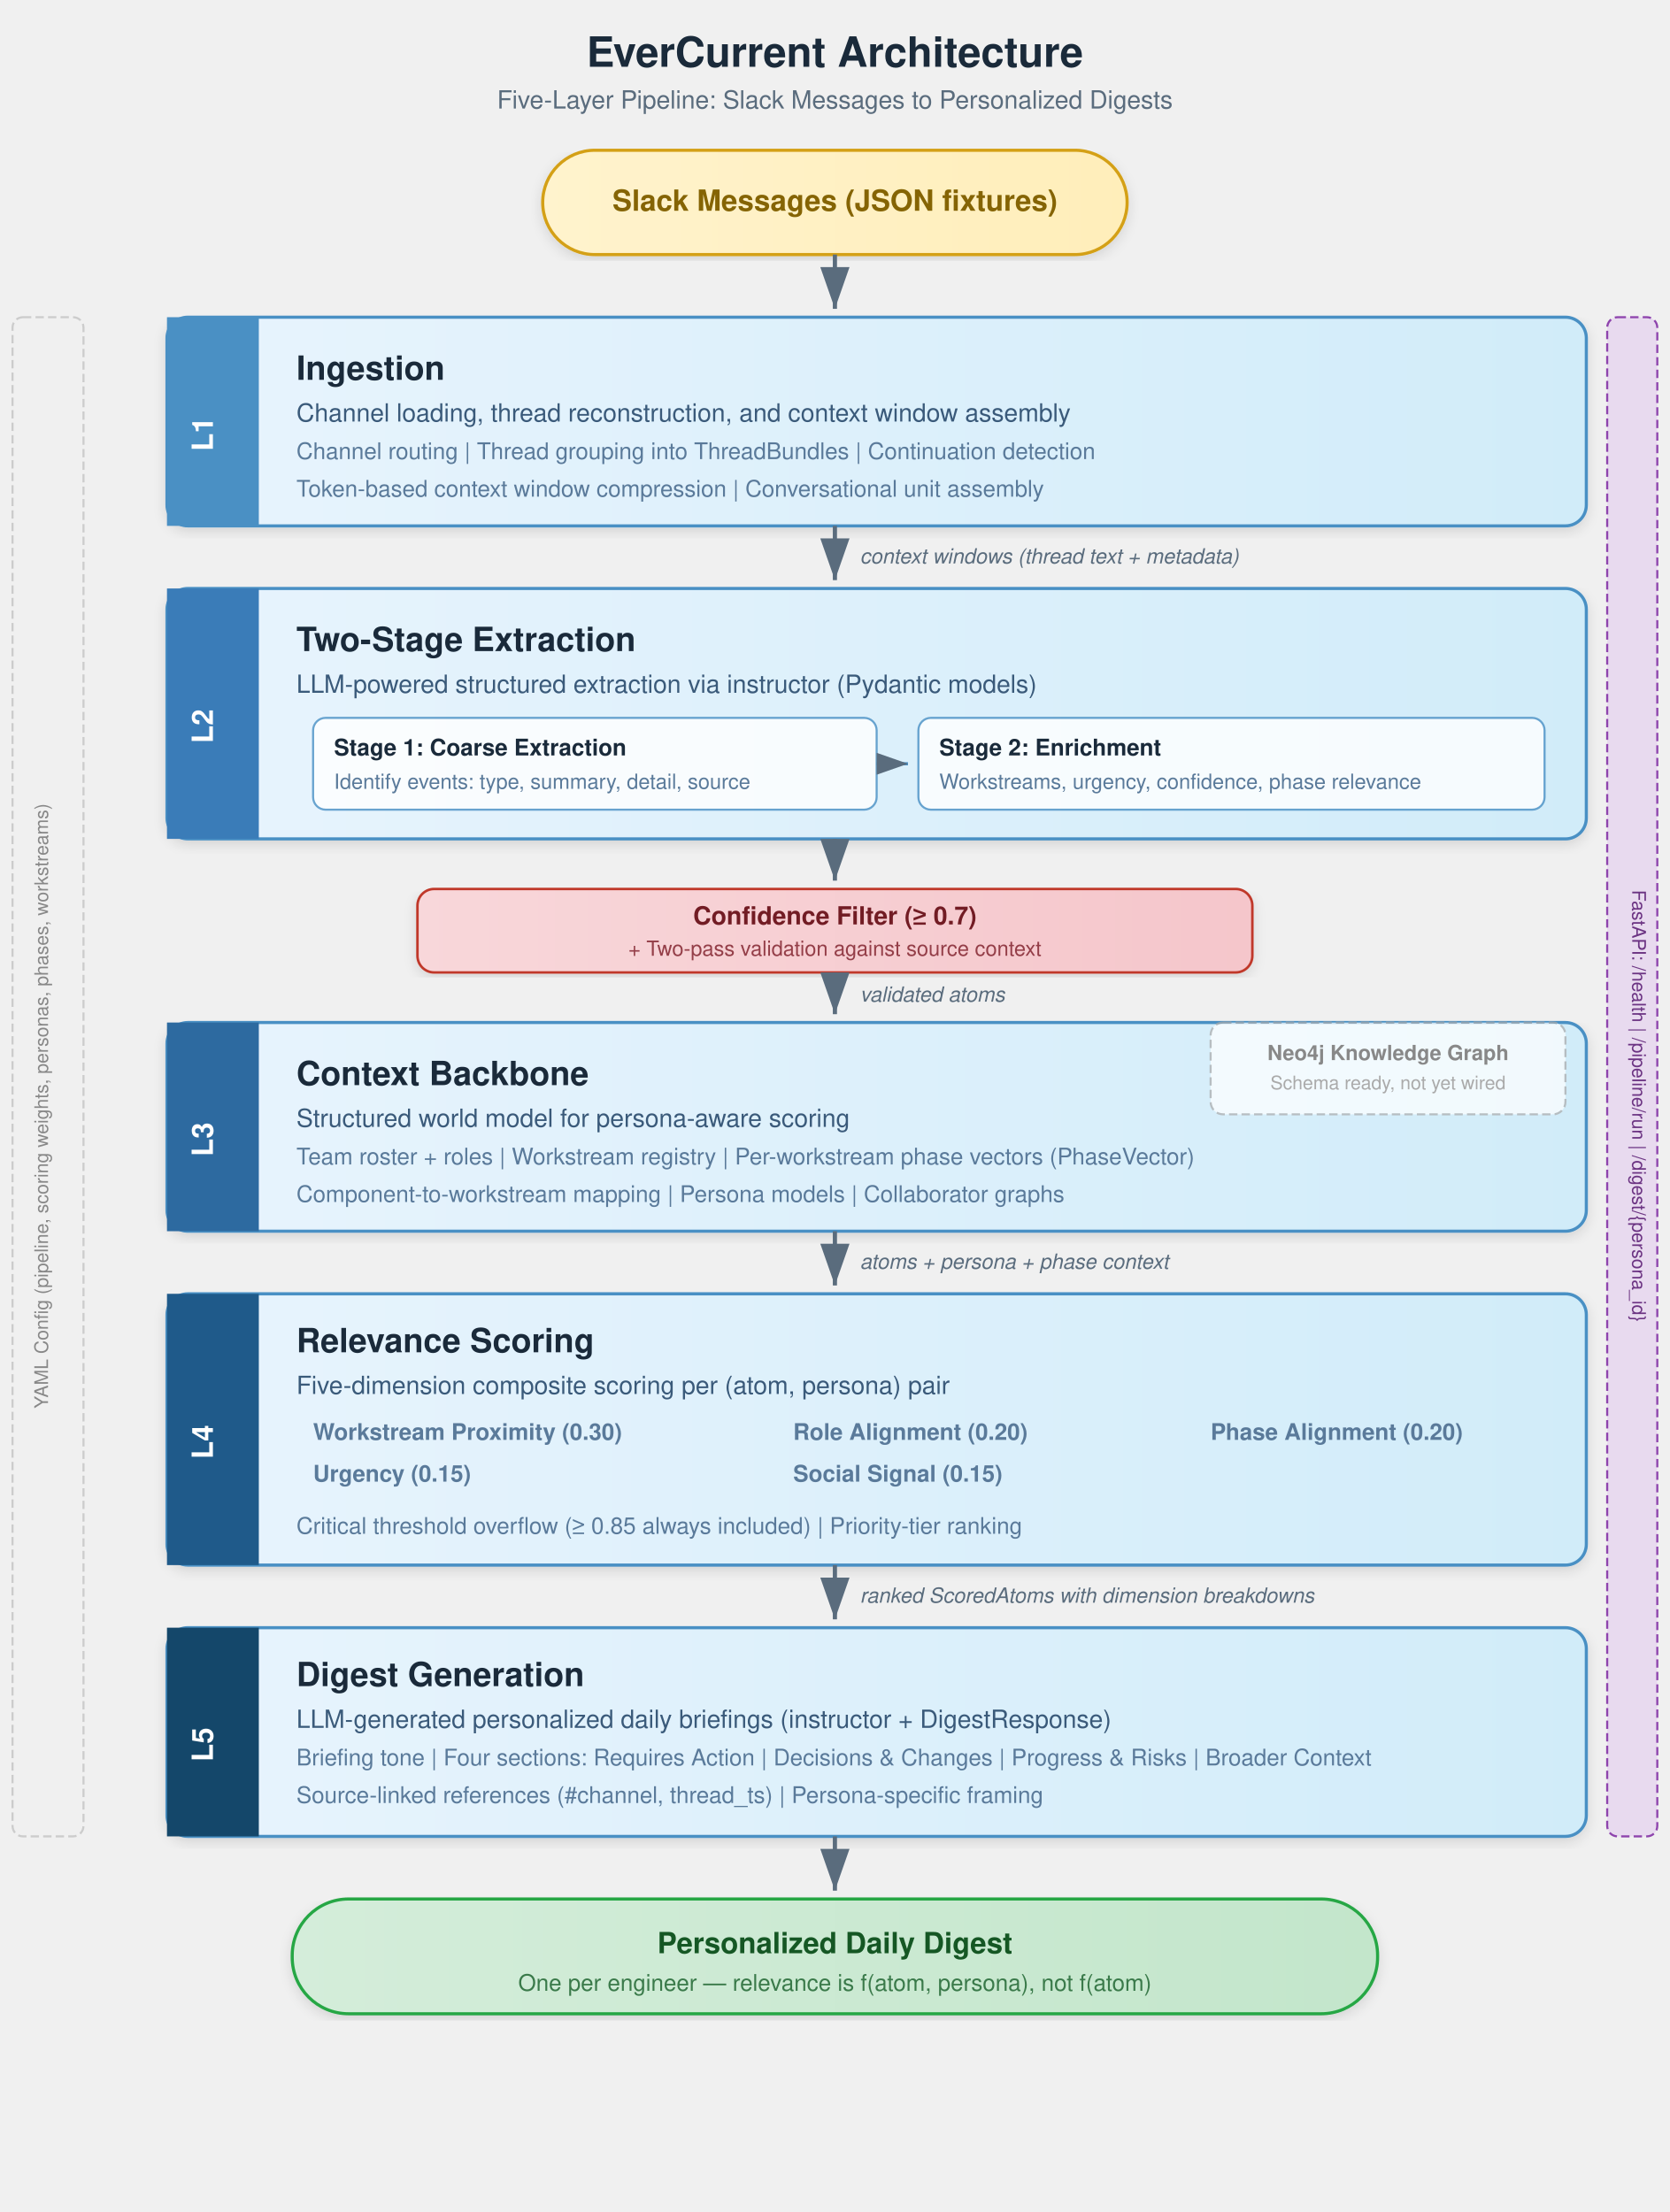
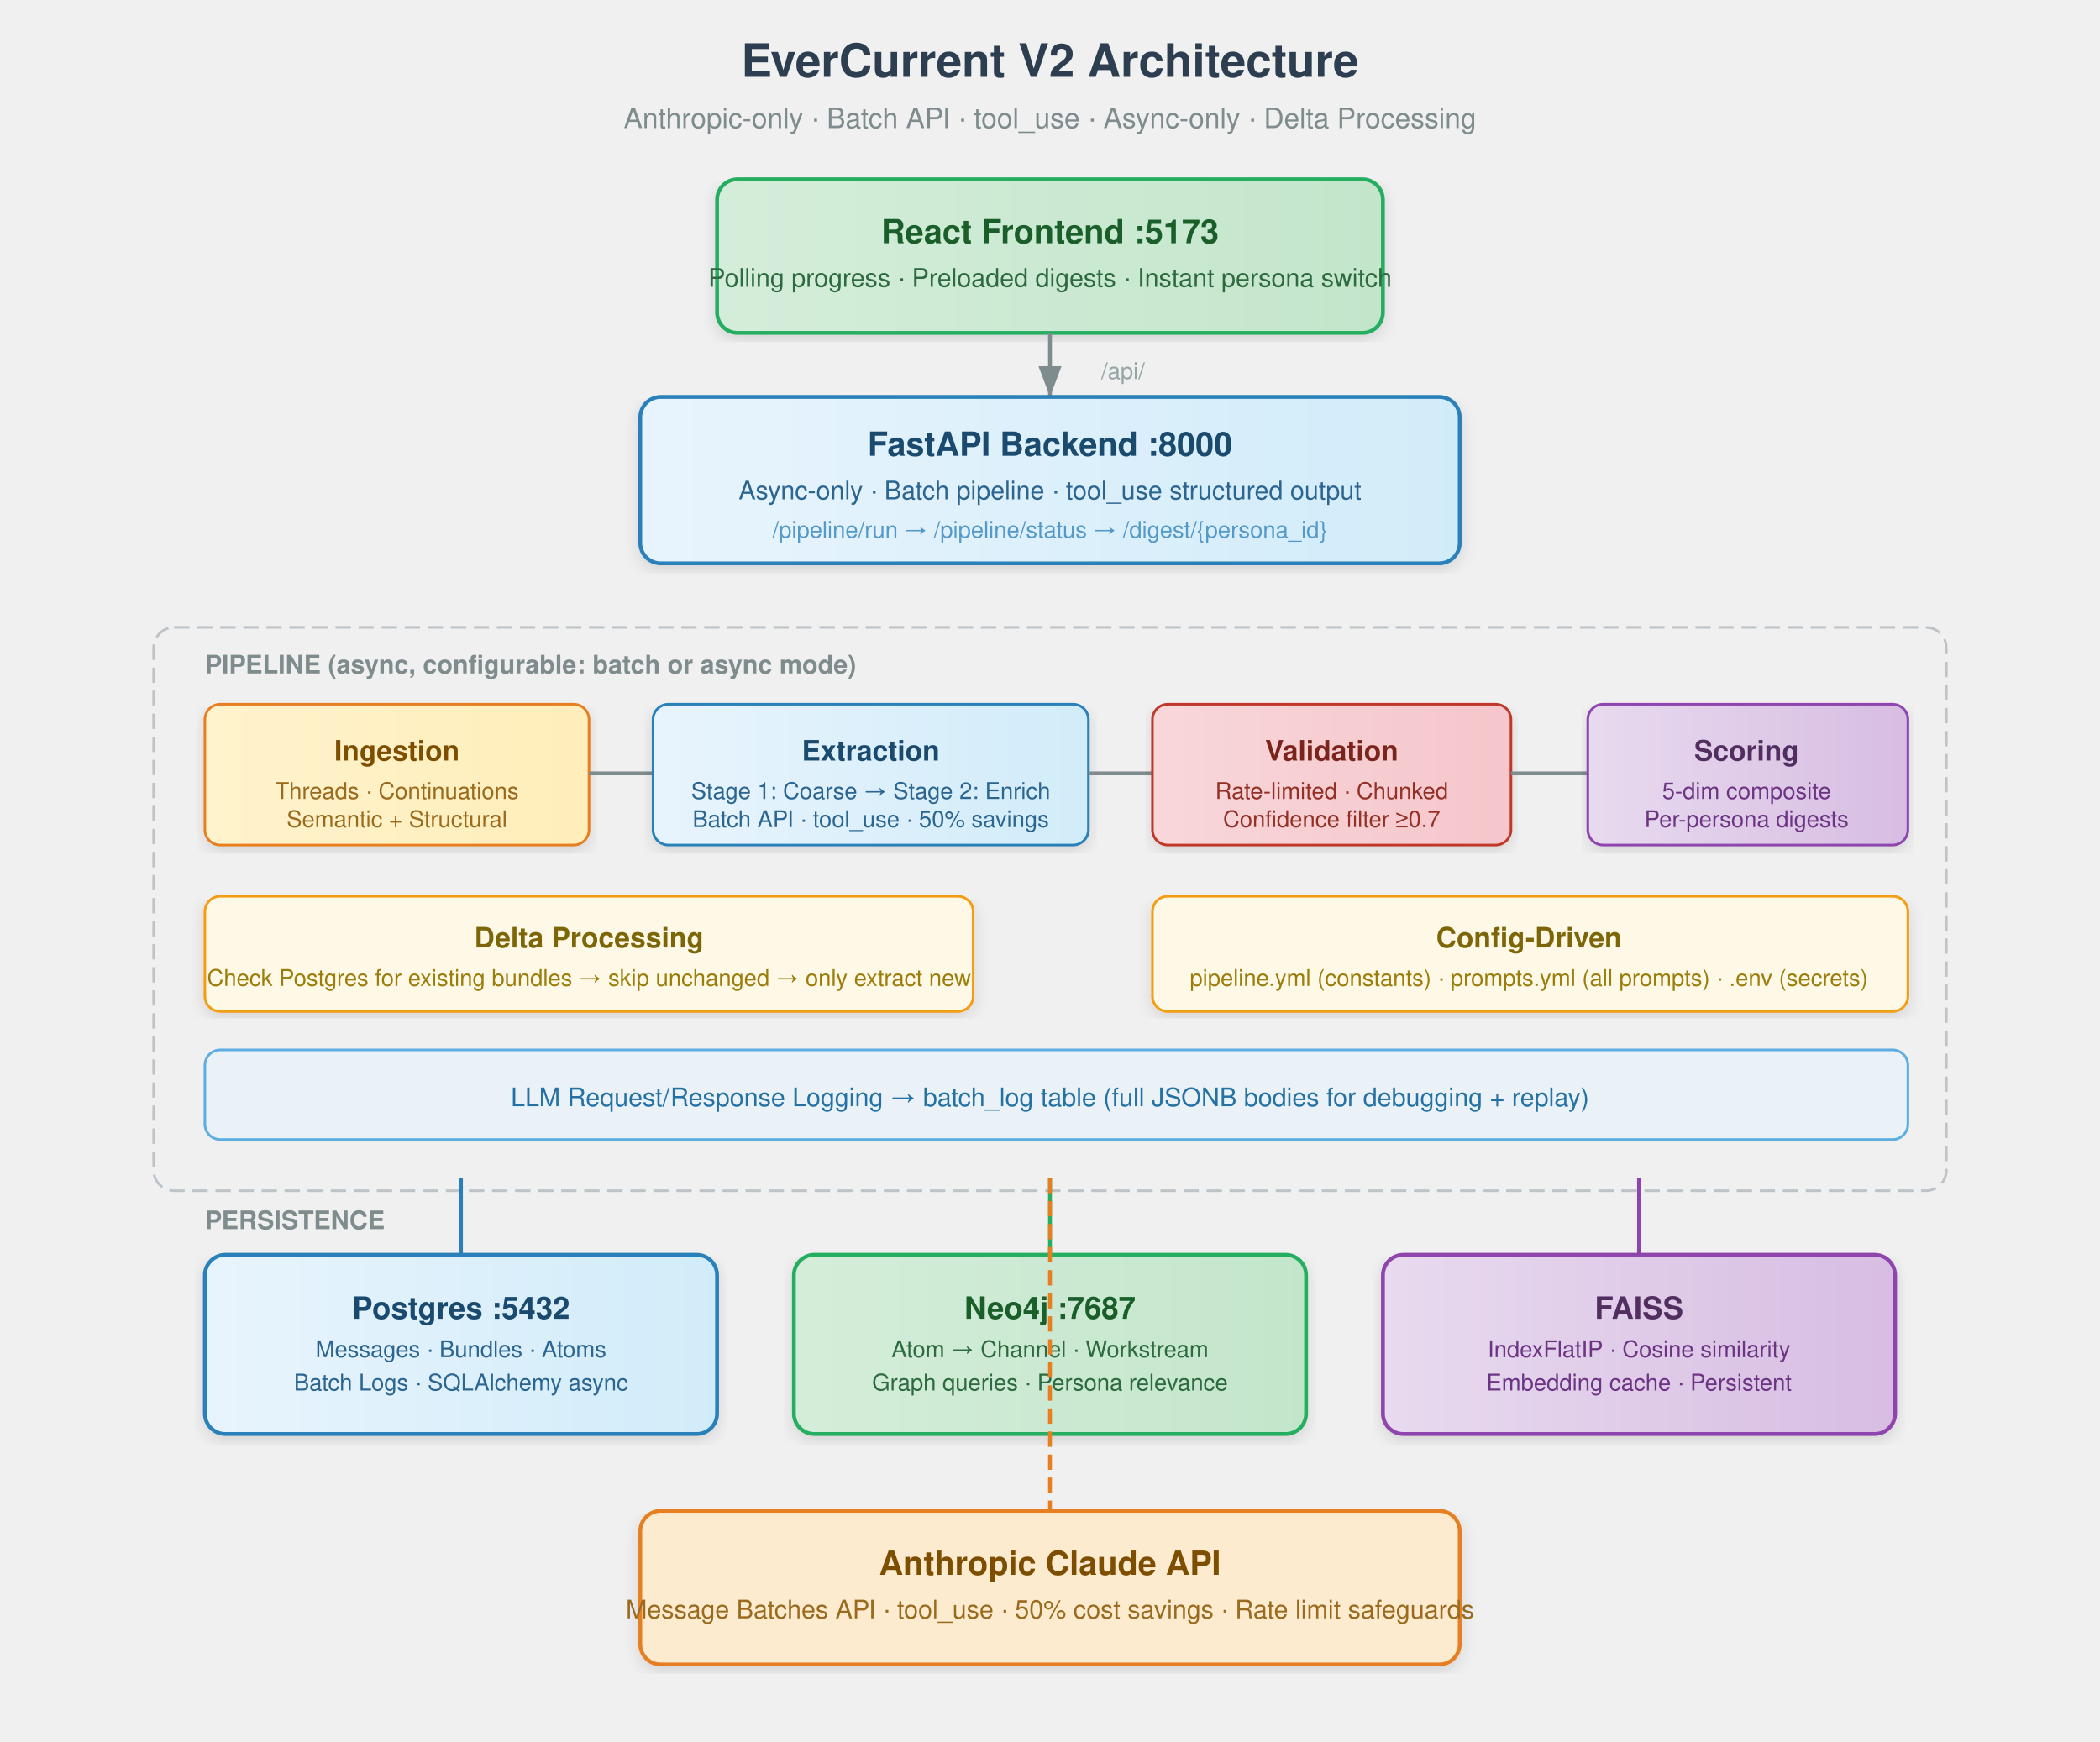
- <svg xmlns="http://www.w3.org/2000/svg" viewBox="0 0 800 1060" font-family="'Segoe UI', Helvetica, Arial, sans-serif">
+ <svg xmlns="http://www.w3.org/2000/svg" viewBox="0 0 820 680" font-family="'Segoe UI', Helvetica, Arial, sans-serif">
  <defs>
-     <linearGradient id="layerGrad" x1="0%" y1="0%" x2="100%" y2="0%">
+     <linearGradient id="blueGrad" x1="0%" y1="0%" x2="100%" y2="0%">
      <stop offset="0%" stop-color="#e8f4fd" />
      <stop offset="100%" stop-color="#d1ecf9" />
    </linearGradient>
-     <linearGradient id="inputGrad" x1="0%" y1="0%" x2="100%" y2="0%">
+     <linearGradient id="greenGrad" x1="0%" y1="0%" x2="100%" y2="0%">
+       <stop offset="0%" stop-color="#d4edda" />
+       <stop offset="100%" stop-color="#c3e6cb" />
+     </linearGradient>
+     <linearGradient id="orangeGrad" x1="0%" y1="0%" x2="100%" y2="0%">
      <stop offset="0%" stop-color="#fff3cd" />
      <stop offset="100%" stop-color="#ffeeba" />
    </linearGradient>
-     <linearGradient id="outputGrad" x1="0%" y1="0%" x2="100%" y2="0%">
-       <stop offset="0%" stop-color="#d4edda" />
-       <stop offset="100%" stop-color="#c3e6cb" />
-     </linearGradient>
-     <linearGradient id="filterGrad" x1="0%" y1="0%" x2="100%" y2="0%">
+     <linearGradient id="redGrad" x1="0%" y1="0%" x2="100%" y2="0%">
      <stop offset="0%" stop-color="#f8d7da" />
      <stop offset="100%" stop-color="#f5c6cb" />
+     </linearGradient>
+     <linearGradient id="purpleGrad" x1="0%" y1="0%" x2="100%" y2="0%">
+       <stop offset="0%" stop-color="#e8daef" />
+       <stop offset="100%" stop-color="#d7bde2" />
    </linearGradient>
    <filter id="shadow" x="-2%" y="-2%" width="104%" height="108%">
      <feDropShadow dx="0" dy="2" stdDeviation="3" flood-opacity="0.12" />
    </filter>
-     <marker id="arrow" markerWidth="10" markerHeight="7" refX="10" refY="3.5" orient="auto">
-       <polygon points="0 0, 10 3.5, 0 7" fill="#5a6c7d" />
+   </defs>
+   <text x="410" y="30" text-anchor="middle" font-size="18" font-weight="bold" fill="#2c3e50">EverCurrent V2 Architecture</text>
+   <text x="410" y="50" text-anchor="middle" font-size="11" fill="#7f8c8d">Anthropic-only · Batch API · tool_use · Async-only · Delta Processing</text>
+   <rect x="280" y="70" width="260" height="60" rx="8" fill="url(#greenGrad)" stroke="#27ae60" stroke-width="1.5" filter="url(#shadow)" />
+   <text x="410" y="95" text-anchor="middle" font-size="13" font-weight="bold" fill="#1a5e2a">React Frontend :5173</text>
+   <text x="410" y="112" text-anchor="middle" font-size="10" fill="#2d6a3f">Polling progress · Preloaded digests · Instant persona switch</text>
+   <line x1="410" y1="130" x2="410" y2="155" stroke="#7f8c8d" stroke-width="1.5" marker-end="url(#arrowhead)" />
+   <text x="430" y="148" font-size="9" fill="#95a5a6">/api/</text>
+   <rect x="250" y="155" width="320" height="65" rx="8" fill="url(#blueGrad)" stroke="#2980b9" stroke-width="1.5" filter="url(#shadow)" />
+   <text x="410" y="178" text-anchor="middle" font-size="13" font-weight="bold" fill="#1a4a6e">FastAPI Backend :8000</text>
+   <text x="410" y="195" text-anchor="middle" font-size="10" fill="#2c6690">Async-only · Batch pipeline · tool_use structured output</text>
+   <text x="410" y="210" text-anchor="middle" font-size="9" fill="#5499c7">/pipeline/run → /pipeline/status → /digest/{persona_id}</text>
+   <rect x="60" y="245" width="700" height="220" rx="8" fill="none" stroke="#bdc3c7" stroke-width="1" stroke-dasharray="6,3" />
+   <text x="80" y="263" font-size="10" font-weight="bold" fill="#7f8c8d">PIPELINE (async, configurable: batch or async mode)</text>
+   <rect x="80" y="275" width="150" height="55" rx="6" fill="url(#orangeGrad)" stroke="#e67e22" stroke-width="1" filter="url(#shadow)" />
+   <text x="155" y="297" text-anchor="middle" font-size="11" font-weight="bold" fill="#7d4e00">Ingestion</text>
+   <text x="155" y="312" text-anchor="middle" font-size="9" fill="#9a6b1e">Threads · Continuations</text>
+   <text x="155" y="323" text-anchor="middle" font-size="9" fill="#9a6b1e">Semantic + Structural</text>
+   <line x1="230" y1="302" x2="255" y2="302" stroke="#7f8c8d" stroke-width="1.5" />
+   <rect x="255" y="275" width="170" height="55" rx="6" fill="url(#blueGrad)" stroke="#2980b9" stroke-width="1" filter="url(#shadow)" />
+   <text x="340" y="297" text-anchor="middle" font-size="11" font-weight="bold" fill="#1a4a6e">Extraction</text>
+   <text x="340" y="312" text-anchor="middle" font-size="9" fill="#2c6690">Stage 1: Coarse → Stage 2: Enrich</text>
+   <text x="340" y="323" text-anchor="middle" font-size="9" fill="#2c6690">Batch API · tool_use · 50% savings</text>
+   <line x1="425" y1="302" x2="450" y2="302" stroke="#7f8c8d" stroke-width="1.5" />
+   <rect x="450" y="275" width="140" height="55" rx="6" fill="url(#redGrad)" stroke="#c0392b" stroke-width="1" filter="url(#shadow)" />
+   <text x="520" y="297" text-anchor="middle" font-size="11" font-weight="bold" fill="#7b241c">Validation</text>
+   <text x="520" y="312" text-anchor="middle" font-size="9" fill="#943126">Rate-limited · Chunked</text>
+   <text x="520" y="323" text-anchor="middle" font-size="9" fill="#943126">Confidence filter ≥0.7</text>
+   <line x1="590" y1="302" x2="620" y2="302" stroke="#7f8c8d" stroke-width="1.5" />
+   <rect x="620" y="275" width="125" height="55" rx="6" fill="url(#purpleGrad)" stroke="#8e44ad" stroke-width="1" filter="url(#shadow)" />
+   <text x="682" y="297" text-anchor="middle" font-size="11" font-weight="bold" fill="#512e5f">Scoring</text>
+   <text x="682" y="312" text-anchor="middle" font-size="9" fill="#6c3483">5-dim composite</text>
+   <text x="682" y="323" text-anchor="middle" font-size="9" fill="#6c3483">Per-persona digests</text>
+   <rect x="80" y="350" width="300" height="45" rx="6" fill="#fef9e7" stroke="#f39c12" stroke-width="1" filter="url(#shadow)" />
+   <text x="230" y="370" text-anchor="middle" font-size="11" font-weight="bold" fill="#7d6608">Delta Processing</text>
+   <text x="230" y="385" text-anchor="middle" font-size="9" fill="#9a7d0a">Check Postgres for existing bundles → skip unchanged → only extract new</text>
+   <rect x="450" y="350" width="295" height="45" rx="6" fill="#fef9e7" stroke="#f39c12" stroke-width="1" filter="url(#shadow)" />
+   <text x="597" y="370" text-anchor="middle" font-size="11" font-weight="bold" fill="#7d6608">Config-Driven</text>
+   <text x="597" y="385" text-anchor="middle" font-size="9" fill="#9a7d0a">pipeline.yml (constants) · prompts.yml (all prompts) · .env (secrets)</text>
+   <rect x="80" y="410" width="665" height="35" rx="6" fill="#eaf2f8" stroke="#5dade2" stroke-width="1" />
+   <text x="410" y="432" text-anchor="middle" font-size="10" fill="#2471a3">LLM Request/Response Logging → batch_log table (full JSONB bodies for debugging + replay)</text>
+   <text x="80" y="480" font-size="10" font-weight="bold" fill="#7f8c8d">PERSISTENCE</text>
+   <rect x="80" y="490" width="200" height="70" rx="8" fill="url(#blueGrad)" stroke="#2980b9" stroke-width="1.5" filter="url(#shadow)" />
+   <text x="180" y="515" text-anchor="middle" font-size="12" font-weight="bold" fill="#1a4a6e">Postgres :5432</text>
+   <text x="180" y="530" text-anchor="middle" font-size="9" fill="#2c6690">Messages · Bundles · Atoms</text>
+   <text x="180" y="543" text-anchor="middle" font-size="9" fill="#2c6690">Batch Logs · SQLAlchemy async</text>
+   <rect x="310" y="490" width="200" height="70" rx="8" fill="url(#greenGrad)" stroke="#27ae60" stroke-width="1.5" filter="url(#shadow)" />
+   <text x="410" y="515" text-anchor="middle" font-size="12" font-weight="bold" fill="#1a5e2a">Neo4j :7687</text>
+   <text x="410" y="530" text-anchor="middle" font-size="9" fill="#2d6a3f">Atom → Channel · Workstream</text>
+   <text x="410" y="543" text-anchor="middle" font-size="9" fill="#2d6a3f">Graph queries · Persona relevance</text>
+   <rect x="540" y="490" width="200" height="70" rx="8" fill="url(#purpleGrad)" stroke="#8e44ad" stroke-width="1.5" filter="url(#shadow)" />
+   <text x="640" y="515" text-anchor="middle" font-size="12" font-weight="bold" fill="#512e5f">FAISS</text>
+   <text x="640" y="530" text-anchor="middle" font-size="9" fill="#6c3483">IndexFlatIP · Cosine similarity</text>
+   <text x="640" y="543" text-anchor="middle" font-size="9" fill="#6c3483">Embedding cache · Persistent</text>
+   <rect x="250" y="590" width="320" height="60" rx="8" fill="#fdebd0" stroke="#e67e22" stroke-width="1.5" filter="url(#shadow)" />
+   <text x="410" y="615" text-anchor="middle" font-size="13" font-weight="bold" fill="#7d4e00">Anthropic Claude API</text>
+   <text x="410" y="632" text-anchor="middle" font-size="10" fill="#9a6b1e">Message Batches API · tool_use · 50% cost savings · Rate limit safeguards</text>
+   <line x1="180" y1="460" x2="180" y2="490" stroke="#2980b9" stroke-width="1.5" />
+   <line x1="410" y1="460" x2="410" y2="490" stroke="#27ae60" stroke-width="1.5" />
+   <line x1="640" y1="460" x2="640" y2="490" stroke="#8e44ad" stroke-width="1.5" />
+   <line x1="410" y1="460" x2="410" y2="590" stroke="#e67e22" stroke-width="1.5" stroke-dasharray="6,3" />
+   <defs>
+     <marker id="arrowhead" markerWidth="8" markerHeight="6" refX="8" refY="3" orient="auto">
+       <polygon points="0 0, 8 3, 0 6" fill="#7f8c8d" />
    </marker>
  </defs>
-   <text x="400" y="32" text-anchor="middle" font-size="20" font-weight="700" fill="#1a2a3a">EverCurrent Architecture</text>
-   <text x="400" y="52" text-anchor="middle" font-size="12" fill="#5a6c7d">Five-Layer Pipeline: Slack Messages to Personalized Digests</text>
-   <rect x="260" y="72" width="280" height="50" rx="25" fill="url(#inputGrad)" stroke="#d4a017" stroke-width="1.5" filter="url(#shadow)" />
-   <text x="400" y="101" text-anchor="middle" font-size="14" font-weight="600" fill="#856404">Slack Messages (JSON fixtures)</text>
-   <line x1="400" y1="122" x2="400" y2="148" stroke="#5a6c7d" stroke-width="2" marker-end="url(#arrow)" />
-   <rect x="80" y="152" width="680" height="100" rx="10" fill="url(#layerGrad)" stroke="#4a90c4" stroke-width="1.5" filter="url(#shadow)" />
-   <rect x="80" y="152" width="44" height="100" rx="10 0 0 10" fill="#4a90c4" />
-   <text x="102" y="208" text-anchor="middle" font-size="14" font-weight="700" fill="#fff" transform="rotate(-90 102 208)">L1</text>
-   <text x="142" y="182" font-size="16" font-weight="700" fill="#1a2a3a">Ingestion</text>
-   <text x="142" y="202" font-size="12" fill="#3a5a7a">Channel loading, thread reconstruction, and context window assembly</text>
-   <text x="142" y="220" font-size="11" fill="#5a7a9a">Channel routing | Thread grouping into ThreadBundles | Continuation detection</text>
-   <text x="142" y="238" font-size="11" fill="#5a7a9a">Token-based context window compression | Conversational unit assembly</text>
-   <line x1="400" y1="252" x2="400" y2="278" stroke="#5a6c7d" stroke-width="2" marker-end="url(#arrow)" />
-   <text x="412" y="270" font-size="10" fill="#5a6c7d" font-style="italic">context windows (thread text + metadata)</text>
-   <rect x="80" y="282" width="680" height="120" rx="10" fill="url(#layerGrad)" stroke="#4a90c4" stroke-width="1.5" filter="url(#shadow)" />
-   <rect x="80" y="282" width="44" height="120" rx="10 0 0 10" fill="#3a7cb8" />
-   <text x="102" y="348" text-anchor="middle" font-size="14" font-weight="700" fill="#fff" transform="rotate(-90 102 348)">L2</text>
-   <text x="142" y="312" font-size="16" font-weight="700" fill="#1a2a3a">Two-Stage Extraction</text>
-   <text x="142" y="332" font-size="12" fill="#3a5a7a">LLM-powered structured extraction via instructor (Pydantic models)</text>
-   <rect x="150" y="344" width="270" height="44" rx="6" fill="#fff" stroke="#4a90c4" stroke-width="1" opacity="0.8" />
-   <text x="160" y="362" font-size="11" font-weight="600" fill="#1a2a3a">Stage 1: Coarse Extraction</text>
-   <text x="160" y="378" font-size="10" fill="#5a7a9a">Identify events: type, summary, detail, source</text>
-   <rect x="440" y="344" width="300" height="44" rx="6" fill="#fff" stroke="#4a90c4" stroke-width="1" opacity="0.8" />
-   <text x="450" y="362" font-size="11" font-weight="600" fill="#1a2a3a">Stage 2: Enrichment</text>
-   <text x="450" y="378" font-size="10" fill="#5a7a9a">Workstreams, urgency, confidence, phase relevance</text>
-   <line x1="420" y1="366" x2="435" y2="366" stroke="#4a90c4" stroke-width="1.5" marker-end="url(#arrow)" />
-   <line x1="400" y1="402" x2="400" y2="422" stroke="#5a6c7d" stroke-width="2" marker-end="url(#arrow)" />
-   <rect x="200" y="426" width="400" height="40" rx="8" fill="url(#filterGrad)" stroke="#c0392b" stroke-width="1.2" filter="url(#shadow)" />
-   <text x="400" y="443" text-anchor="middle" font-size="12" font-weight="600" fill="#721c24">Confidence Filter (≥ 0.7)</text>
-   <text x="400" y="458" text-anchor="middle" font-size="10" fill="#943e48">+ Two-pass validation against source context</text>
-   <line x1="400" y1="466" x2="400" y2="486" stroke="#5a6c7d" stroke-width="2" marker-end="url(#arrow)" />
-   <text x="412" y="480" font-size="10" fill="#5a6c7d" font-style="italic">validated atoms</text>
-   <rect x="80" y="490" width="680" height="100" rx="10" fill="url(#layerGrad)" stroke="#4a90c4" stroke-width="1.5" filter="url(#shadow)" />
-   <rect x="80" y="490" width="44" height="100" rx="10 0 0 10" fill="#2d6aa0" />
-   <text x="102" y="546" text-anchor="middle" font-size="14" font-weight="700" fill="#fff" transform="rotate(-90 102 546)">L3</text>
-   <text x="142" y="520" font-size="16" font-weight="700" fill="#1a2a3a">Context Backbone</text>
-   <text x="142" y="540" font-size="12" fill="#3a5a7a">Structured world model for persona-aware scoring</text>
-   <text x="142" y="558" font-size="11" fill="#5a7a9a">Team roster + roles | Workstream registry | Per-workstream phase vectors (PhaseVector)</text>
-   <text x="142" y="576" font-size="11" fill="#5a7a9a">Component-to-workstream mapping | Persona models | Collaborator graphs</text>
-   <line x1="400" y1="590" x2="400" y2="616" stroke="#5a6c7d" stroke-width="2" marker-end="url(#arrow)" />
-   <text x="412" y="608" font-size="10" fill="#5a6c7d" font-style="italic">atoms + persona + phase context</text>
-   <rect x="80" y="620" width="680" height="130" rx="10" fill="url(#layerGrad)" stroke="#4a90c4" stroke-width="1.5" filter="url(#shadow)" />
-   <rect x="80" y="620" width="44" height="130" rx="10 0 0 10" fill="#1f5a8a" />
-   <text x="102" y="691" text-anchor="middle" font-size="14" font-weight="700" fill="#fff" transform="rotate(-90 102 691)">L4</text>
-   <text x="142" y="648" font-size="16" font-weight="700" fill="#1a2a3a">Relevance Scoring</text>
-   <text x="142" y="668" font-size="12" fill="#3a5a7a">Five-dimension composite scoring per (atom, persona) pair</text>
-   <text x="150" y="690" font-size="11" fill="#5a7a9a" font-weight="600">Workstream Proximity (0.30)</text>
-   <text x="380" y="690" font-size="11" fill="#5a7a9a" font-weight="600">Role Alignment (0.20)</text>
-   <text x="580" y="690" font-size="11" fill="#5a7a9a" font-weight="600">Phase Alignment (0.20)</text>
-   <text x="150" y="710" font-size="11" fill="#5a7a9a" font-weight="600">Urgency (0.15)</text>
-   <text x="380" y="710" font-size="11" fill="#5a7a9a" font-weight="600">Social Signal (0.15)</text>
-   <text x="142" y="735" font-size="11" fill="#5a7a9a">Critical threshold overflow (≥ 0.85 always included) | Priority-tier ranking</text>
-   <line x1="400" y1="750" x2="400" y2="776" stroke="#5a6c7d" stroke-width="2" marker-end="url(#arrow)" />
-   <text x="412" y="768" font-size="10" fill="#5a6c7d" font-style="italic">ranked ScoredAtoms with dimension breakdowns</text>
-   <rect x="80" y="780" width="680" height="100" rx="10" fill="url(#layerGrad)" stroke="#4a90c4" stroke-width="1.5" filter="url(#shadow)" />
-   <rect x="80" y="780" width="44" height="100" rx="10 0 0 10" fill="#14476a" />
-   <text x="102" y="836" text-anchor="middle" font-size="14" font-weight="700" fill="#fff" transform="rotate(-90 102 836)">L5</text>
-   <text x="142" y="808" font-size="16" font-weight="700" fill="#1a2a3a">Digest Generation</text>
-   <text x="142" y="828" font-size="12" fill="#3a5a7a">LLM-generated personalized daily briefings (instructor + DigestResponse)</text>
-   <text x="142" y="846" font-size="11" fill="#5a7a9a">Briefing tone | Four sections: Requires Action | Decisions &amp; Changes | Progress &amp; Risks | Broader Context</text>
-   <text x="142" y="864" font-size="11" fill="#5a7a9a">Source-linked references (#channel, thread_ts) | Persona-specific framing</text>
-   <line x1="400" y1="880" x2="400" y2="906" stroke="#5a6c7d" stroke-width="2" marker-end="url(#arrow)" />
-   <rect x="140" y="910" width="520" height="55" rx="27" fill="url(#outputGrad)" stroke="#28a745" stroke-width="1.5" filter="url(#shadow)" />
-   <text x="400" y="936" text-anchor="middle" font-size="14" font-weight="600" fill="#155724">Personalized Daily Digest</text>
-   <text x="400" y="954" text-anchor="middle" font-size="11" fill="#3a7a4a">One per engineer — relevance is f(atom, persona), not f(atom)</text>
-   <rect x="770" y="152" width="24" height="728" rx="5" fill="#e8daef" stroke="#8e44ad" stroke-width="1" stroke-dasharray="4,2" />
-   <text x="782" y="530" text-anchor="middle" font-size="9" fill="#6c3483" transform="rotate(90 782 530)">FastAPI: /health | /pipeline/run | /digest/{persona_id}</text>
-   <rect x="6" y="152" width="34" height="728" rx="5" fill="#f0f0f0" stroke="#ccc" stroke-width="1" stroke-dasharray="4,2" />
-   <text x="23" y="530" text-anchor="middle" font-size="9" fill="#888" transform="rotate(-90 23 530)">YAML Config (pipeline, scoring weights, personas, phases, workstreams)</text>
-   <rect x="580" y="490" width="170" height="44" rx="6" fill="#fff" stroke="#aaa" stroke-width="1" stroke-dasharray="4,2" opacity="0.7" />
-   <text x="665" y="508" text-anchor="middle" font-size="10" font-weight="600" fill="#888">Neo4j Knowledge Graph</text>
-   <text x="665" y="522" text-anchor="middle" font-size="9" fill="#aaa">Schema ready, not yet wired</text>
</svg>
